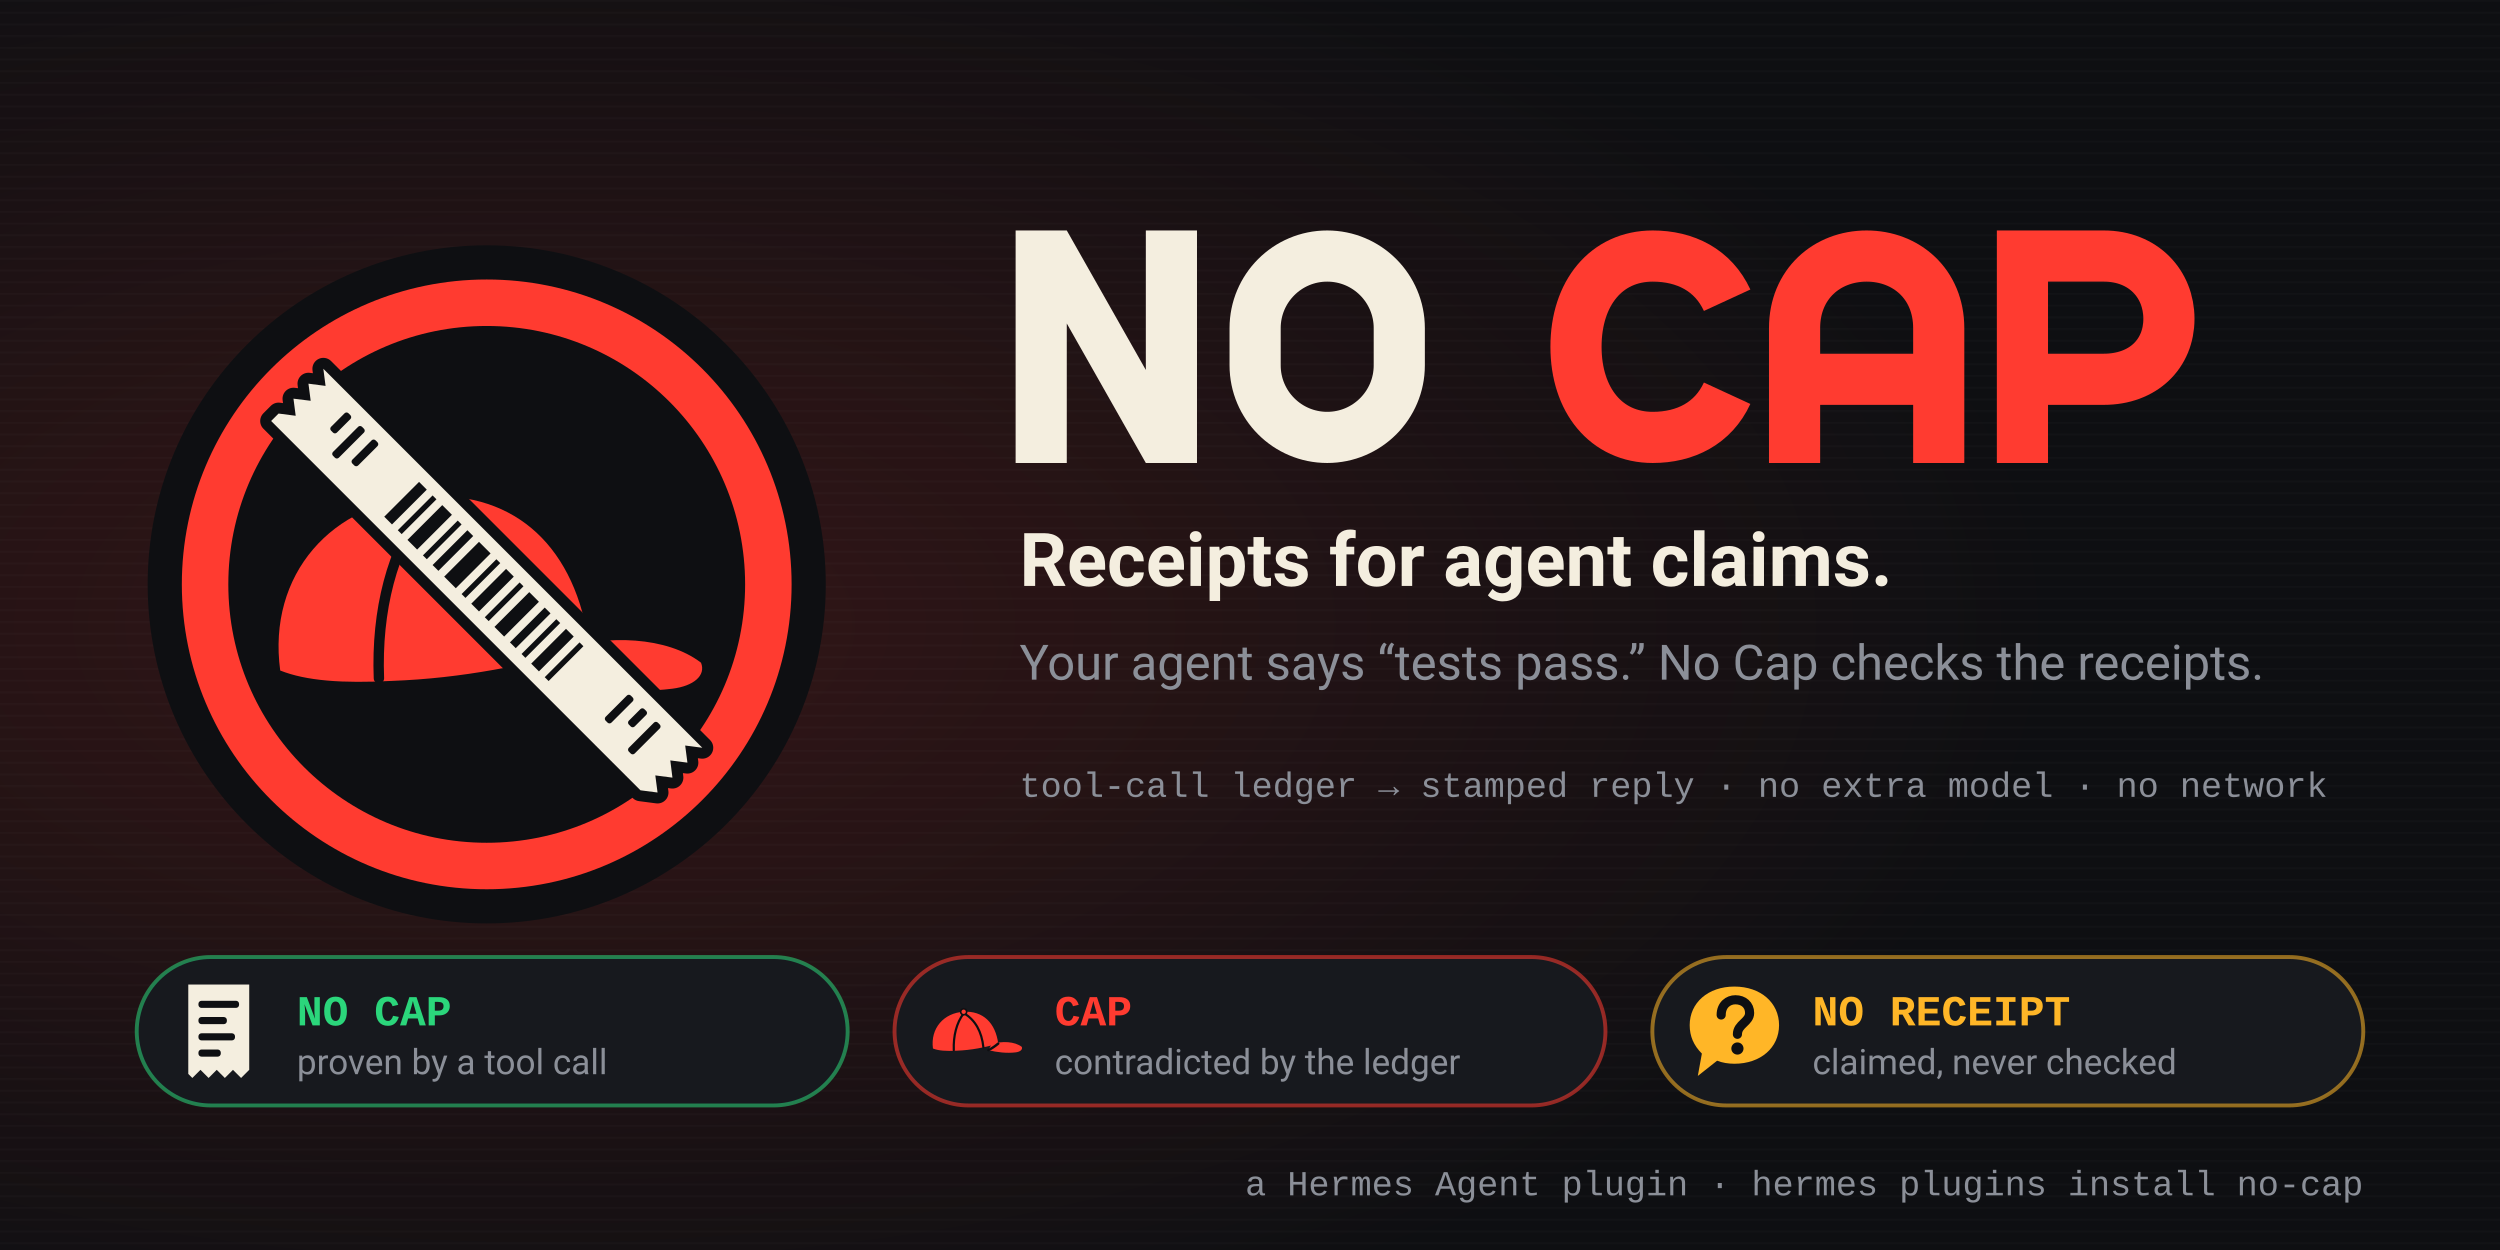
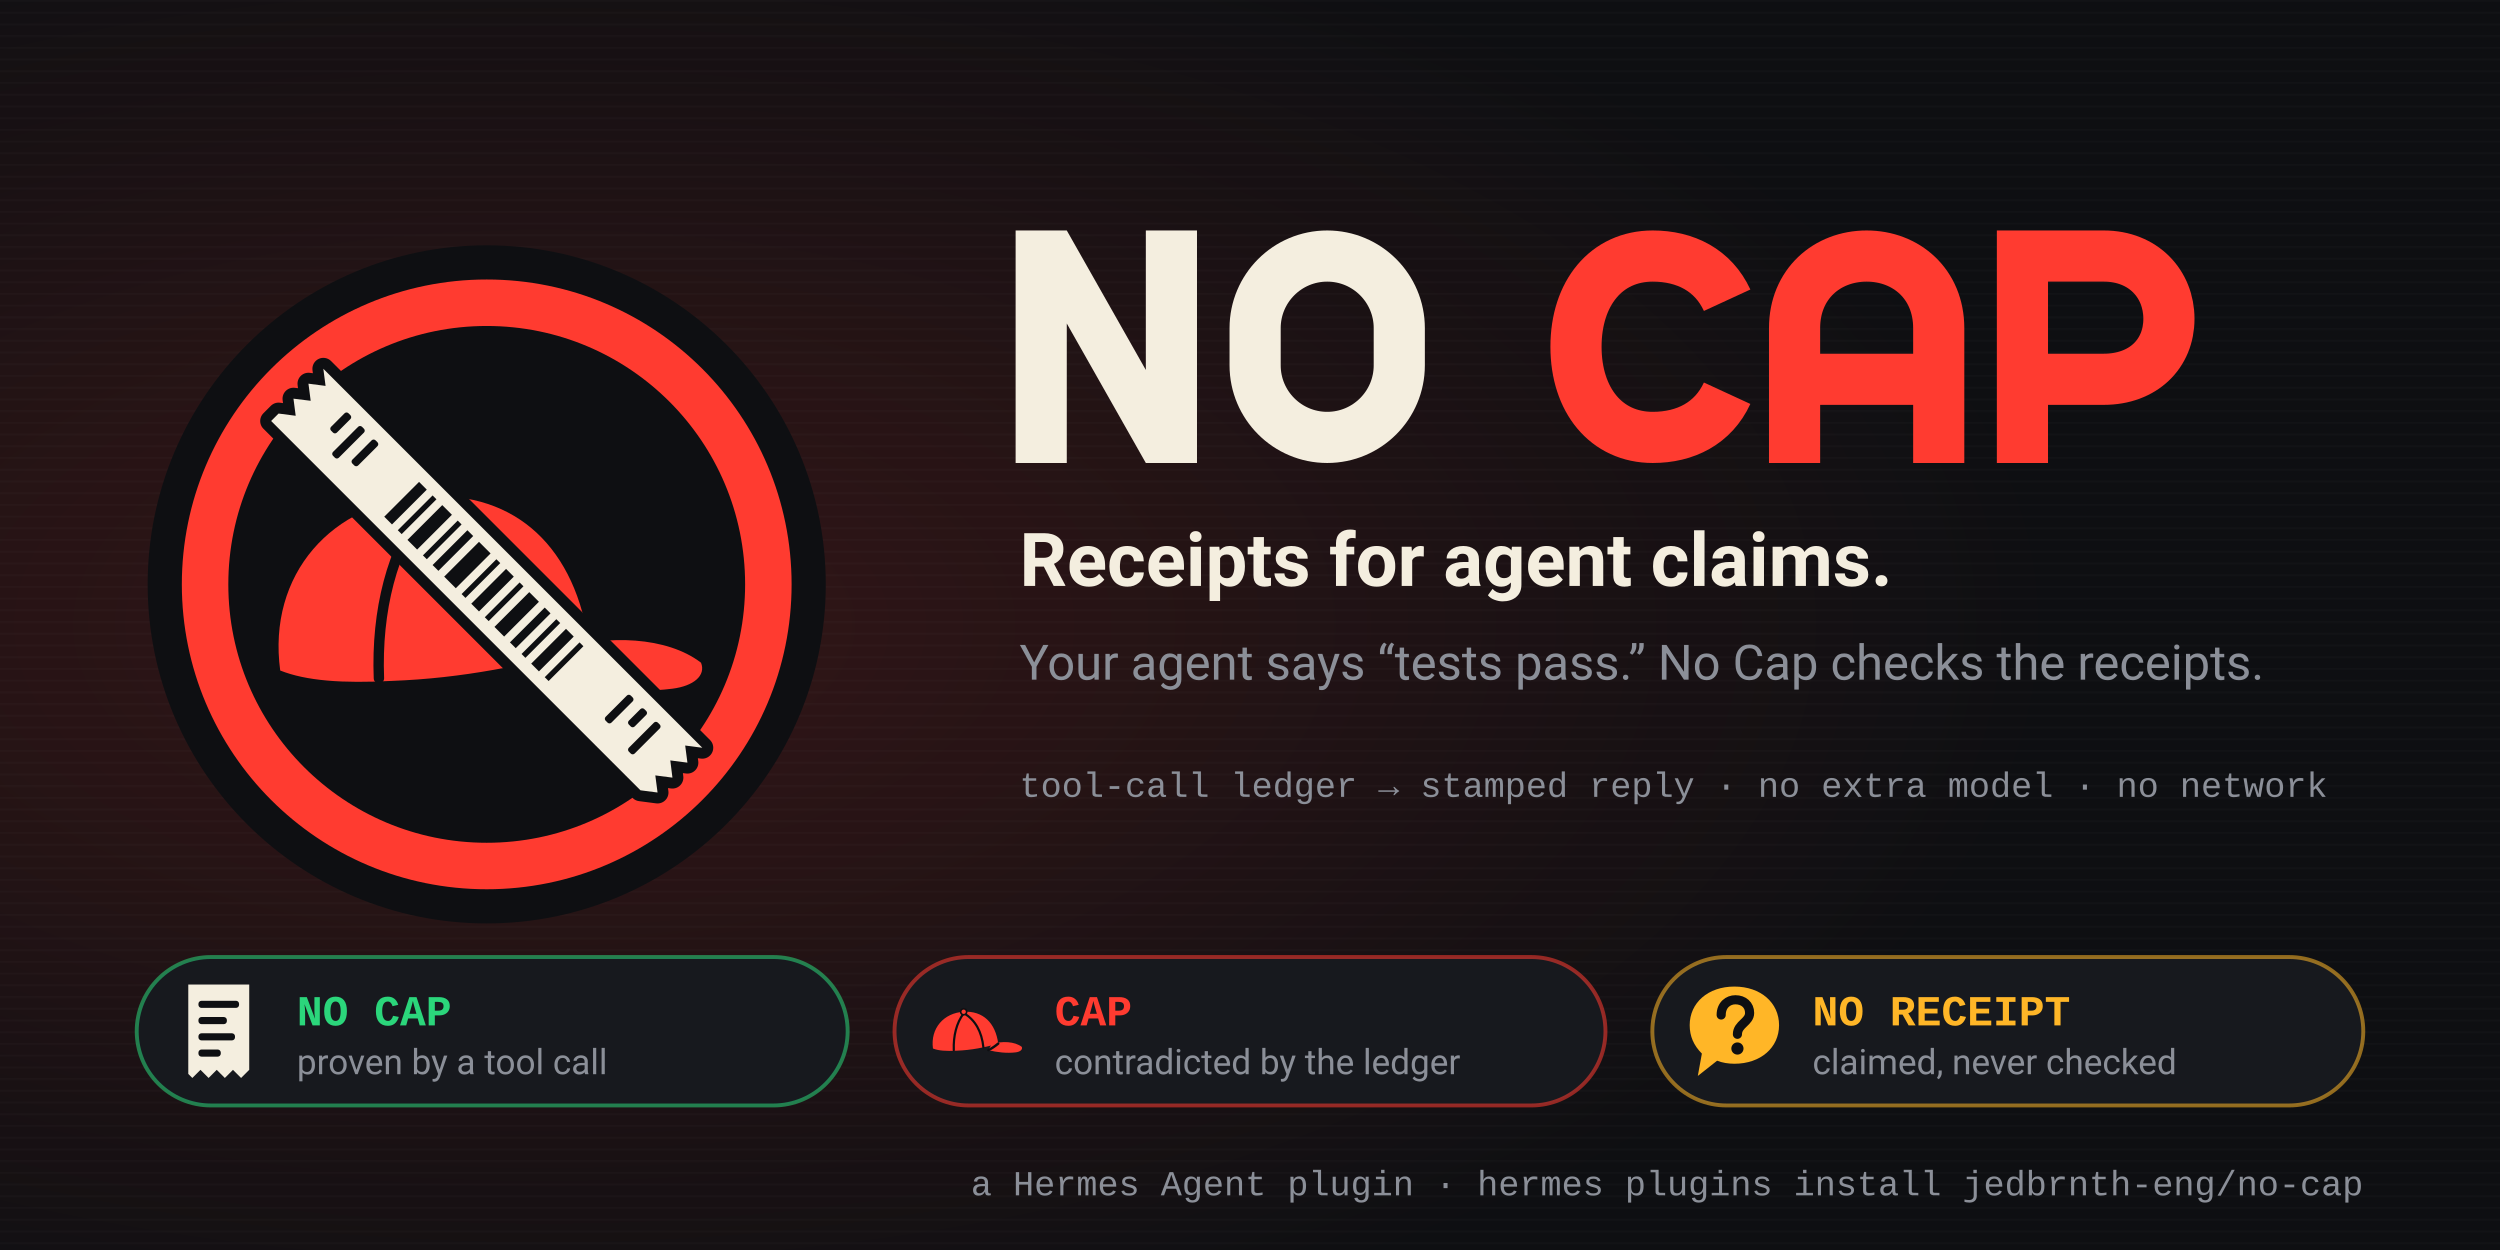
<svg xmlns="http://www.w3.org/2000/svg" viewBox="0 0 1280 640" width="1280" height="640" role="img" aria-labelledby="t">
  <defs>
    <pattern id="scan" width="6" height="6" patternUnits="userSpaceOnUse">
      <rect width="6" height="1" fill="#ffffff" fill-opacity="0.018" />
    </pattern>
    <radialGradient id="glow" cx="0.22" cy="0.5" r="0.6">
      <stop offset="0" stop-color="#FF3B30" stop-opacity="0.16" />
      <stop offset="1" stop-color="#FF3B30" stop-opacity="0" />
    </radialGradient>
  </defs>
  <rect width="1280" height="640" fill="#0E0F12" />
  <rect width="1280" height="640" fill="url(#glow)" />
  <rect width="1280" height="640" fill="url(#scan)" />
  <g transform="translate(70 120) scale(0.70)">
    <circle cx="256" cy="256" r="248" fill="#0E0F12" />
    <g transform="translate(256 262) scale(0.95) translate(-287 -240)">
      <path d="M128 300 C118 226 168 170 240 166 C310 162 356 206 366 282 C318 296 268 306 214 308 C176 310 148 308 128 300 Z" fill="#FF3B30" />
      <path d="M342 284 C380 272 426 274 452 294 C456 304 446 312 430 314 C398 318 362 314 330 306 Z" fill="#FF3B30" />
      <path d="M330 306 C342 300 354 292 366 282" fill="none" stroke="#0E0F12" stroke-width="9" stroke-linecap="round" />
      <path d="M240 172 C214 206 202 254 204 306" fill="none" stroke="#0E0F12" stroke-width="8" stroke-linecap="round" />
      <path d="M242 172 C282 196 306 238 312 296" fill="none" stroke="#0E0F12" stroke-width="8" stroke-linecap="round" />
      <circle cx="240" cy="166" r="11" fill="#FF3B30" stroke="#0E0F12" stroke-width="6" />
    </g>
    <circle cx="256" cy="256" r="206" fill="none" stroke="#FF3B30" stroke-width="34" />
    <g transform="rotate(45 256 256)">
      <path d="M60.0 229.0 L452.0 229.0 L442.0 236.7 L452.0 244.4 L442.0 252.1 L452.0 259.9 L442.0 267.6 L452.0 275.3 L442.0 283.0 L60.0 283.0 L60.0 275.3 L70.0 267.6 L60.0 259.9 L70.0 252.1 L60.0 244.4 L70.0 236.7 Z" fill="#F4EEDF" stroke="#0E0F12" stroke-width="16" stroke-linejoin="round" paint-order="stroke" />
      <g fill="#0E0F12">
        <rect x="168" y="238" width="8" height="36" />
        <rect x="182" y="238" width="4" height="36" />
        <rect x="192" y="238" width="10" height="36" />
        <rect x="208" y="238" width="4" height="36" />
        <rect x="218" y="238" width="6" height="36" />
        <rect x="230" y="238" width="12" height="36" />
        <rect x="248" y="238" width="4" height="36" />
        <rect x="258" y="238" width="8" height="36" />
        <rect x="272" y="238" width="4" height="36" />
        <rect x="282" y="238" width="10" height="36" />
        <rect x="298" y="238" width="6" height="36" />
        <rect x="310" y="238" width="4" height="36" />
        <rect x="320" y="238" width="8" height="36" />
        <rect x="334" y="238" width="4" height="36" />
        <rect x="94" y="239" width="6" height="18" rx="2" />
        <rect x="108" y="239" width="6" height="30" rx="2" />
        <rect x="122" y="239" width="6" height="24" rx="2" />
        <rect x="386" y="239" width="6" height="26" rx="2" />
        <rect x="400" y="239" width="6" height="16" rx="2" />
        <rect x="414" y="239" width="6" height="30" rx="2" />
      </g>
    </g>
  </g>
  <g transform="translate(520 118) scale(1.1905)">
    <polygon transform="translate(0 0)" points="0,100 0,0 22,0 56,60 56,0 78,0 78,100 56,100 22,40 22,100" fill="#F4EEDF" />
    <rect transform="translate(92 0)" x="11" y="11" width="62" height="78" rx="31" fill="none" stroke="#F4EEDF" stroke-width="22" stroke-linecap="butt" stroke-linejoin="miter" />
    <path transform="translate(230 0)" d="M76 30 C70 17 58 11 44 11 C24 11 11 27 11 50 C11 73 24 89 44 89 C58 89 70 83 76 70" fill="none" stroke="#FF3B30" stroke-width="22" stroke-linecap="butt" stroke-linejoin="miter" />
    <path transform="translate(324 0)" d="M11 100 V42 C11 23 25 11 42 11 C59 11 73 23 73 42 V100 M11 64 H73" fill="none" stroke="#FF3B30" stroke-width="22" stroke-linecap="butt" stroke-linejoin="miter" />
    <path transform="translate(422 0)" d="M11 100 V11 H46 C63 11 74 23 74 38 C74 53 63 64 46 64 H11" fill="none" stroke="#FF3B30" stroke-width="22" stroke-linecap="butt" stroke-linejoin="miter" />
  </g>
  <text x="522" y="300" font-family="system-ui, -apple-system, 'Segoe UI', Roboto, 'Helvetica Neue', Arial, sans-serif" font-size="38" font-weight="700" fill="#F4EEDF">Receipts for agent claims.</text>
  <text x="522" y="348" font-family="system-ui, -apple-system, 'Segoe UI', Roboto, 'Helvetica Neue', Arial, sans-serif" font-size="25" fill="#8B8F98">Your agent says “tests pass.” No Cap checks the receipts.</text>
  <text x="522" y="408" font-family="ui-monospace, 'SF Mono', SFMono-Regular, Menlo, Consolas, 'Liberation Mono', 'DejaVu Sans Mono', monospace" font-size="18" fill="#8B8F98">tool-call ledger → stamped reply · no extra model · no network</text>
  <g transform="translate(70 490)">
    <rect width="364" height="76" rx="38" fill="#17191E" stroke="#2BD67B" stroke-opacity="0.55" stroke-width="2" />
    <g transform="translate(16 12) scale(0.52)">
      <path d="M20 4 H80 V88 L72 96 L64 88 L56 96 L48 88 L40 96 L32 88 L24 96 L20 92 Z" fill="#F4EEDF" />
      <rect x="30" y="20" width="40" height="7" rx="3" fill="#0E0F12" />
      <rect x="30" y="36" width="28" height="7" rx="3" fill="#0E0F12" />
      <rect x="30" y="52" width="36" height="7" rx="3" fill="#0E0F12" />
      <rect x="30" y="68" width="22" height="7" rx="3" fill="#0E0F12" />
    </g>
    <text x="82" y="35" font-family="ui-monospace, 'SF Mono', SFMono-Regular, Menlo, Consolas, 'Liberation Mono', 'DejaVu Sans Mono', monospace" font-size="22" font-weight="700" fill="#2BD67B">NO CAP</text>
    <text x="82" y="60" font-family="system-ui, -apple-system, 'Segoe UI', Roboto, 'Helvetica Neue', Arial, sans-serif" font-size="18" fill="#8B8F98">proven by a tool call</text>
  </g>
  <g transform="translate(458 490)">
    <rect width="364" height="76" rx="38" fill="#17191E" stroke="#FF3B30" stroke-opacity="0.55" stroke-width="2" />
    <g transform="translate(16 12) scale(0.52) translate(-27.5 -14) scale(0.27)">
      <path d="M128 300 C118 226 168 170 240 166 C310 162 356 206 366 282 C318 296 268 306 214 308 C176 310 148 308 128 300 Z" fill="#FF3B30" />
      <path d="M342 284 C380 272 426 274 452 294 C456 304 446 312 430 314 C398 318 362 314 330 306 Z" fill="#FF3B30" />
      <path d="M330 306 C342 300 354 292 366 282" fill="none" stroke="#0E0F12" stroke-width="9" stroke-linecap="round" />
      <path d="M240 172 C214 206 202 254 204 306" fill="none" stroke="#0E0F12" stroke-width="8" stroke-linecap="round" />
      <path d="M242 172 C282 196 306 238 312 296" fill="none" stroke="#0E0F12" stroke-width="8" stroke-linecap="round" />
      <circle cx="240" cy="166" r="11" fill="#FF3B30" stroke="#0E0F12" stroke-width="6" />
    </g>
    <text x="82" y="35" font-family="ui-monospace, 'SF Mono', SFMono-Regular, Menlo, Consolas, 'Liberation Mono', 'DejaVu Sans Mono', monospace" font-size="22" font-weight="700" fill="#FF3B30">CAP</text>
    <text x="82" y="60" font-family="system-ui, -apple-system, 'Segoe UI', Roboto, 'Helvetica Neue', Arial, sans-serif" font-size="18" fill="#8B8F98">contradicted by the ledger</text>
  </g>
  <g transform="translate(846 490)">
    <rect width="364" height="76" rx="38" fill="#17191E" stroke="#FFB627" stroke-opacity="0.55" stroke-width="2" />
    <g transform="translate(16 12) scale(0.52)">
      <path d="M50 6 C76 6 94 22 94 44 C94 66 76 82 50 82 C44 82 38 81 33 79 L14 94 L18 72 C10 64 6 55 6 44 C6 22 24 6 50 6 Z" fill="#FFB627" />
      <path d="M37 34 C37 24 44 19 51 19 C59 19 65 24 65 32 C65 41 53 43 53 53" fill="none" stroke="#0E0F12" stroke-width="9" stroke-linecap="round" />
      <circle cx="53" cy="67" r="6" fill="#0E0F12" />
    </g>
    <text x="82" y="35" font-family="ui-monospace, 'SF Mono', SFMono-Regular, Menlo, Consolas, 'Liberation Mono', 'DejaVu Sans Mono', monospace" font-size="22" font-weight="700" fill="#FFB627">NO RECEIPT</text>
    <text x="82" y="60" font-family="system-ui, -apple-system, 'Segoe UI', Roboto, 'Helvetica Neue', Arial, sans-serif" font-size="18" fill="#8B8F98">claimed, never checked</text>
  </g>
-   <text x="1210" y="612" text-anchor="end" font-family="ui-monospace, 'SF Mono', SFMono-Regular, Menlo, Consolas, 'Liberation Mono', 'DejaVu Sans Mono', monospace" font-size="18" fill="#8B8F98">a Hermes Agent plugin · hermes plugins install no-cap</text>
+   <text x="1210" y="612" text-anchor="end" font-family="ui-monospace, 'SF Mono', SFMono-Regular, Menlo, Consolas, 'Liberation Mono', 'DejaVu Sans Mono', monospace" font-size="18" fill="#8B8F98">a Hermes Agent plugin · hermes plugins install jedbrnth-eng/no-cap</text>
</svg>
